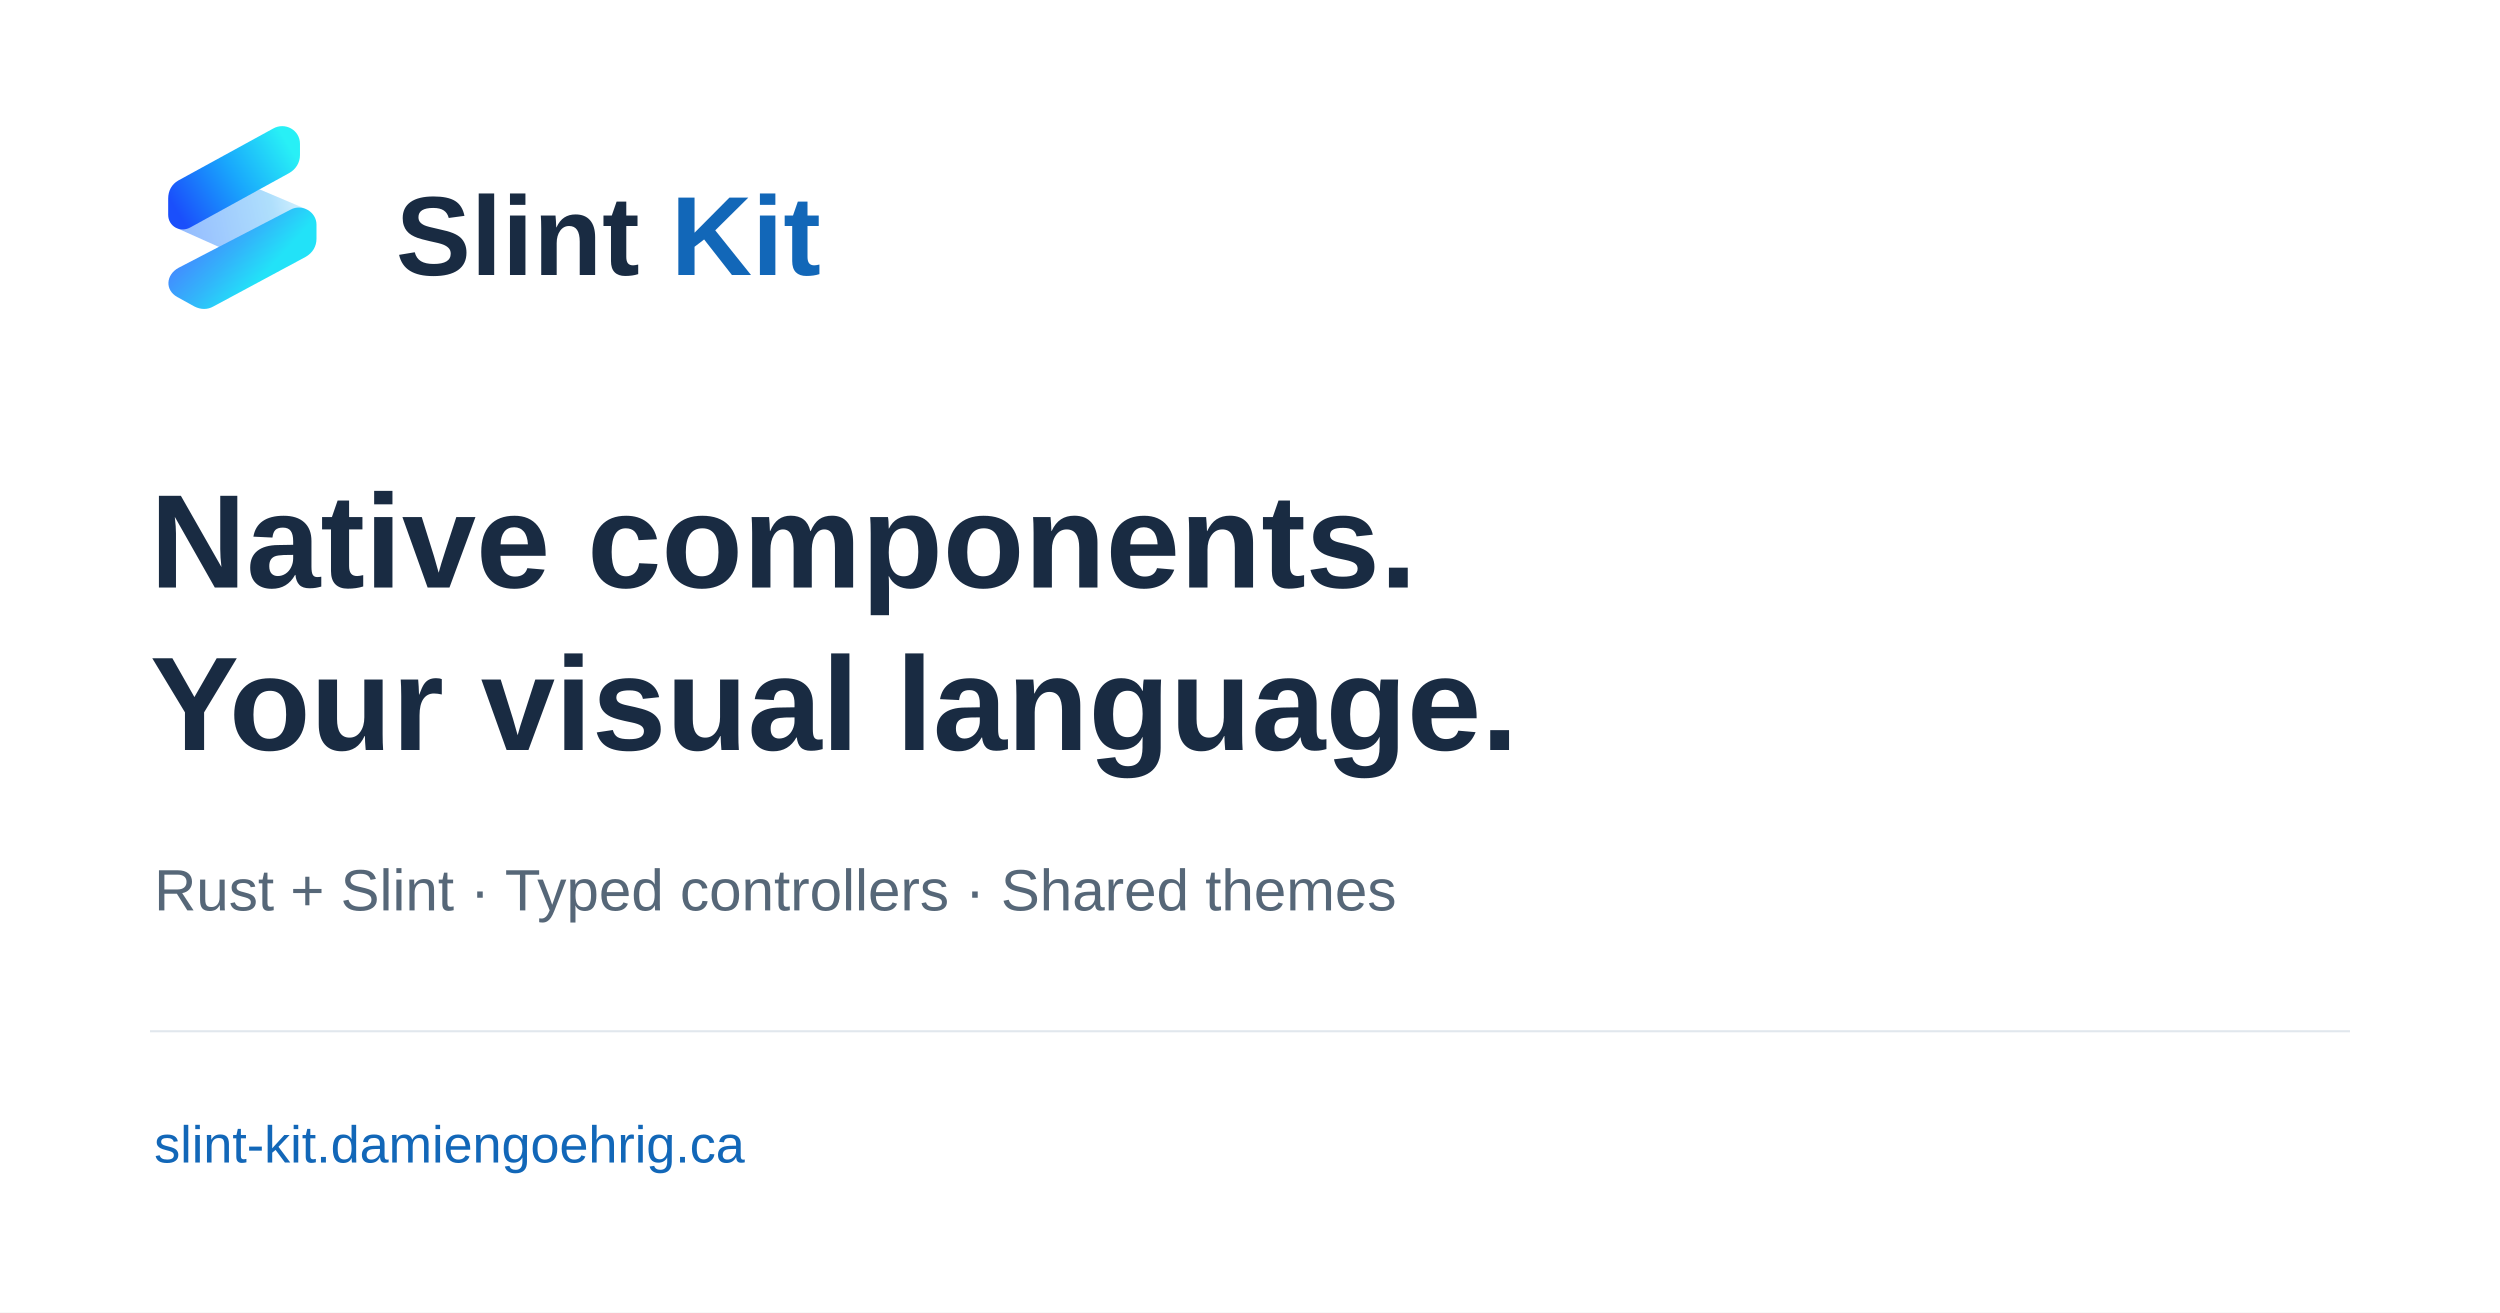
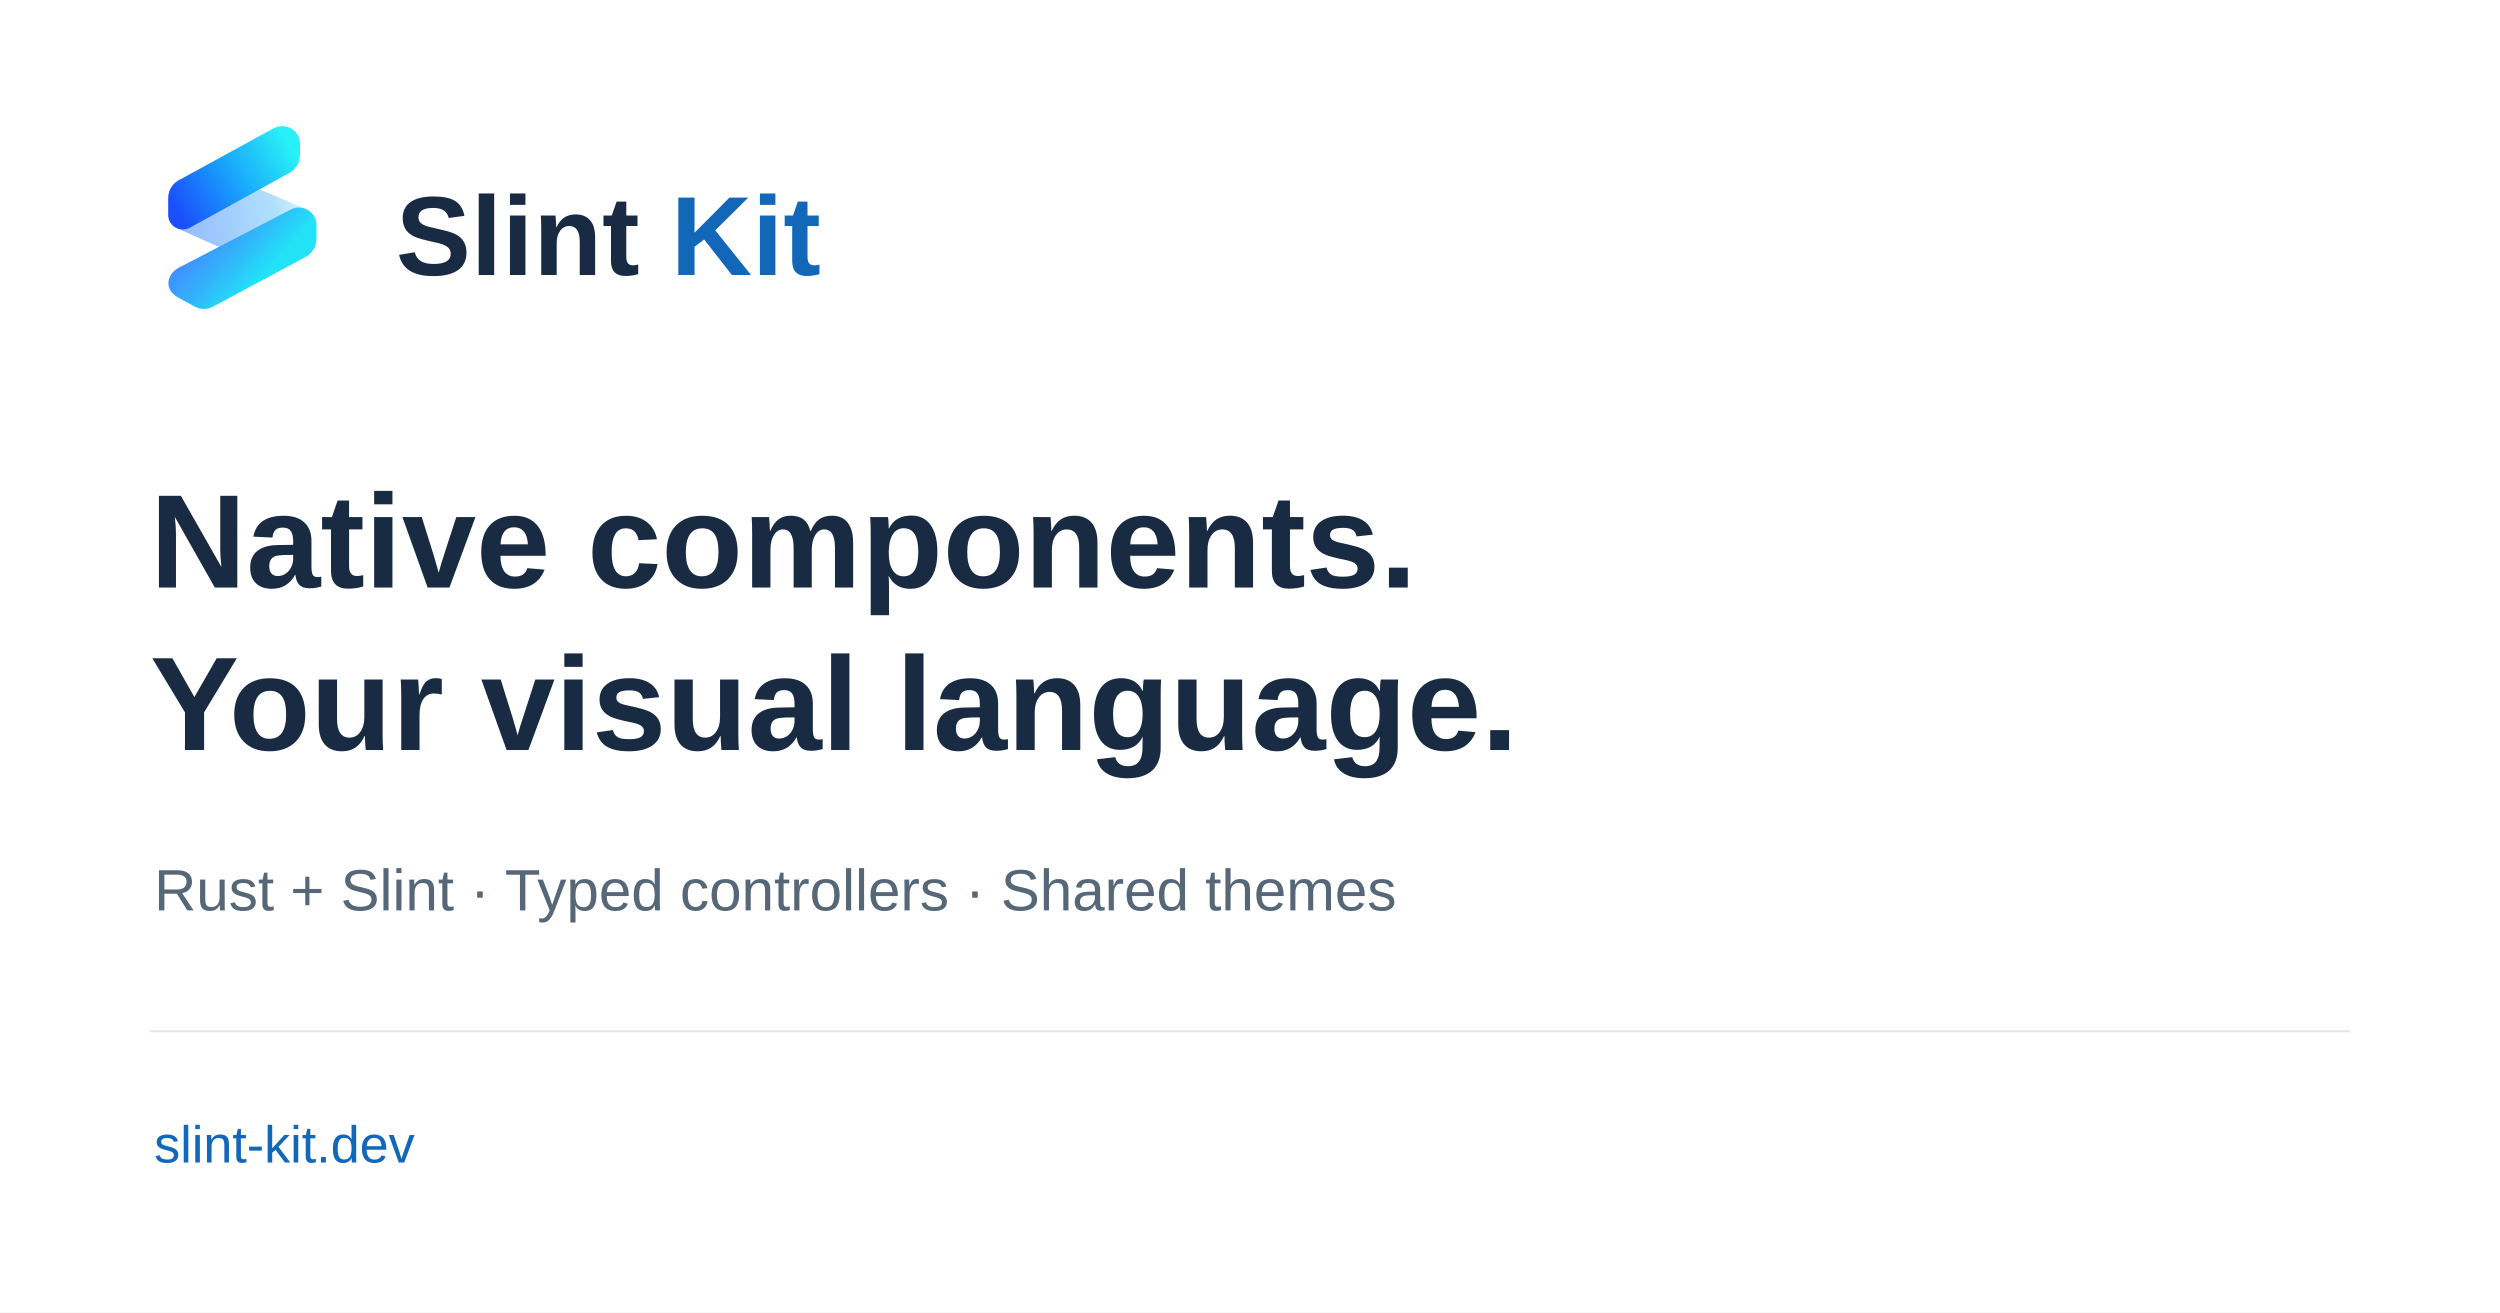
<svg xmlns="http://www.w3.org/2000/svg" width="1200" height="630" viewBox="0 0 1200 630" role="img" aria-labelledby="social-title">
  <rect width="1200" height="630" fill="#fff" />
  <g transform="translate(60 48) scale(.22)">
    <defs>
      <linearGradient id="ribbon-upper" gradientUnits="userSpaceOnUse" x1="103" y1="226" x2="345" y2="78">
        <stop stop-color="#1A4FFB" />
        <stop offset="0.52" stop-color="#19A7FC" />
        <stop offset="1" stop-color="#28F0F6" />
      </linearGradient>
      <linearGradient id="ribbon-lower" gradientUnits="userSpaceOnUse" x1="100" y1="368" x2="218" y2="475">
        <stop stop-color="#438AFF" />
        <stop offset="0.52" stop-color="#32B5FA" />
        <stop offset="1" stop-color="#22E2F8" />
      </linearGradient>
      <linearGradient id="ribbon-fold" gradientUnits="userSpaceOnUse" x1="116" y1="292" x2="397" y2="233">
        <stop stop-color="#3B82FF" />
        <stop offset="0.74" stop-color="#6DC5FA" />
        <stop offset="1" stop-color="#B4E8FF" />
      </linearGradient>
    </defs>
    <g id="symbol">
      <path id="fold" fill="url(#ribbon-fold)" opacity="0.55" d="M116.086 247.416 293.768 195.056 392.052 236.687 293.768 360.292 116.086 280.893V247.416Z" />
      <path id="upper-ribbon" fill="url(#ribbon-upper)" d="M116.086 175.742 322.953 62.438C349.133 47.416 381.751 65.442 381.751 95.485V120.378C381.751 136.687 372.738 151.279 358.146 159.433L143.554 277.459C120.807 290.764 94.197 275.742 94.197 250.421V215.227C94.197 198.06 101.923 183.897 116.086 175.742Z" />
      <path id="lower-ribbon" fill="url(#ribbon-lower)" d="M116.515 366.3 361.15 239.262C386.043 225.528 417.803 243.983 417.803 271.88V302.781C417.803 319.519 409.219 333.682 394.197 342.266L192.91 450.421C180.034 457.717 165.442 457.717 151.279 450.421L113.94 429.82C86.472 414.369 89.476 381.322 116.515 366.3Z" />
    </g>
  </g>
  <g font-family="Arial, sans-serif" fill="#192b42">
    <text x="190" y="132" font-size="54" font-weight="700">Slint <tspan fill="#1267b8">Kit</tspan>
    </text>
    <text x="72" y="282" font-size="64" font-weight="700">Native components.</text>
    <text x="72" y="360" font-size="64" font-weight="700">Your visual language.</text>
    <text x="74" y="437" font-size="28" fill="#566778">Rust + Slint · Typed controllers · Shared themes</text>
    <path d="M72 495H1128" stroke="#e1e7ed" />
-     <text x="74" y="558" font-size="25" fill="#1267b8">slint-kit.damiengoehrig.ca</text>
+     <text x="74" y="558" font-size="25" fill="#1267b8">slint-kit.dev</text>
  </g>
</svg>
